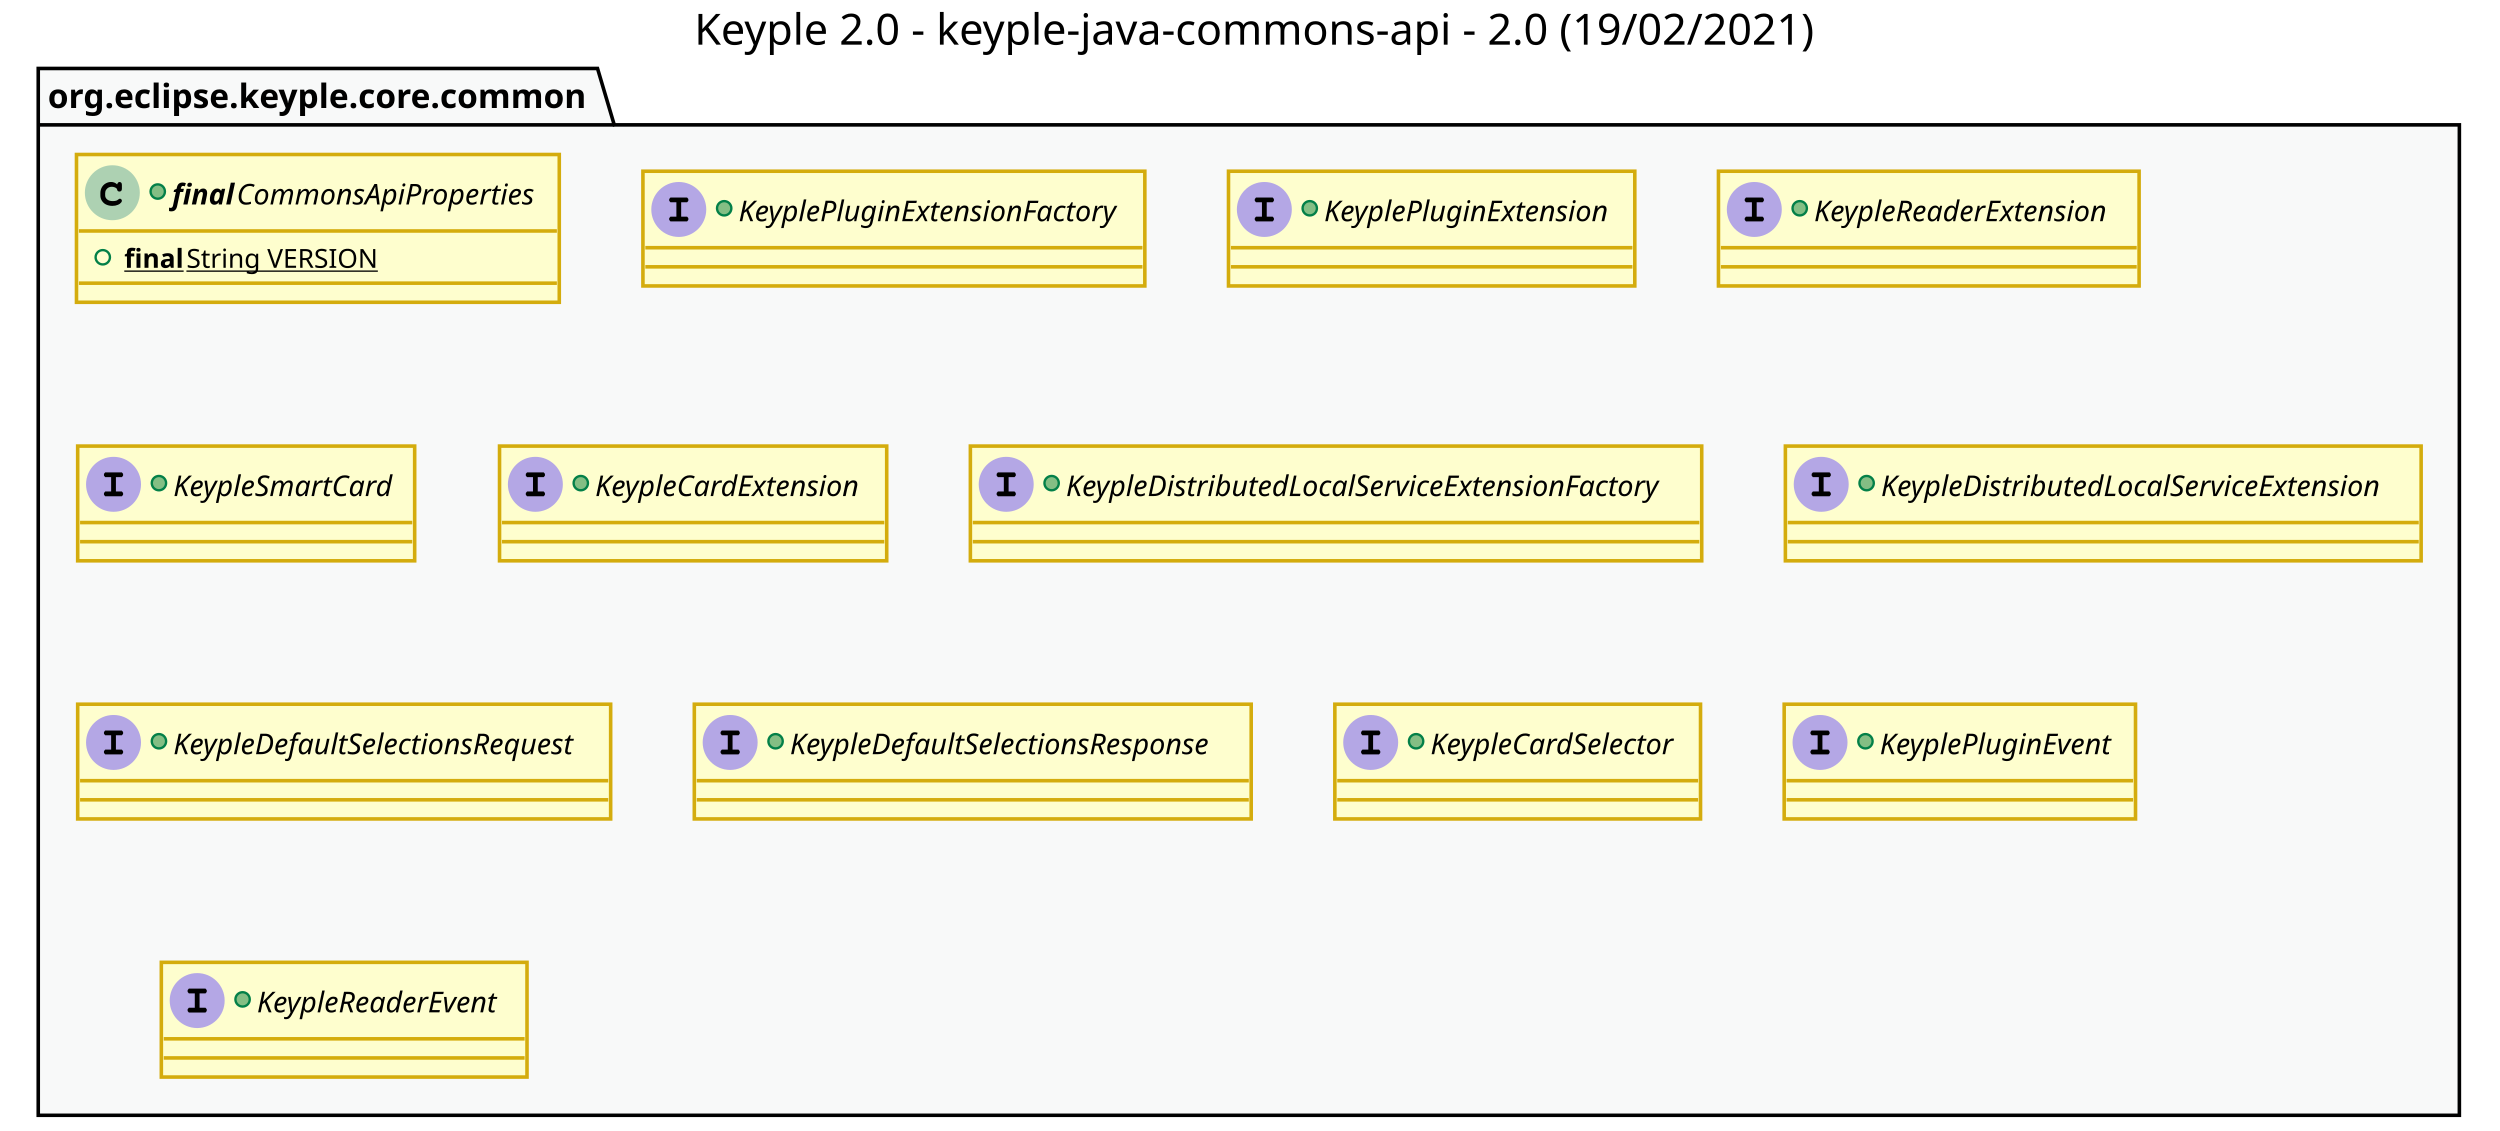
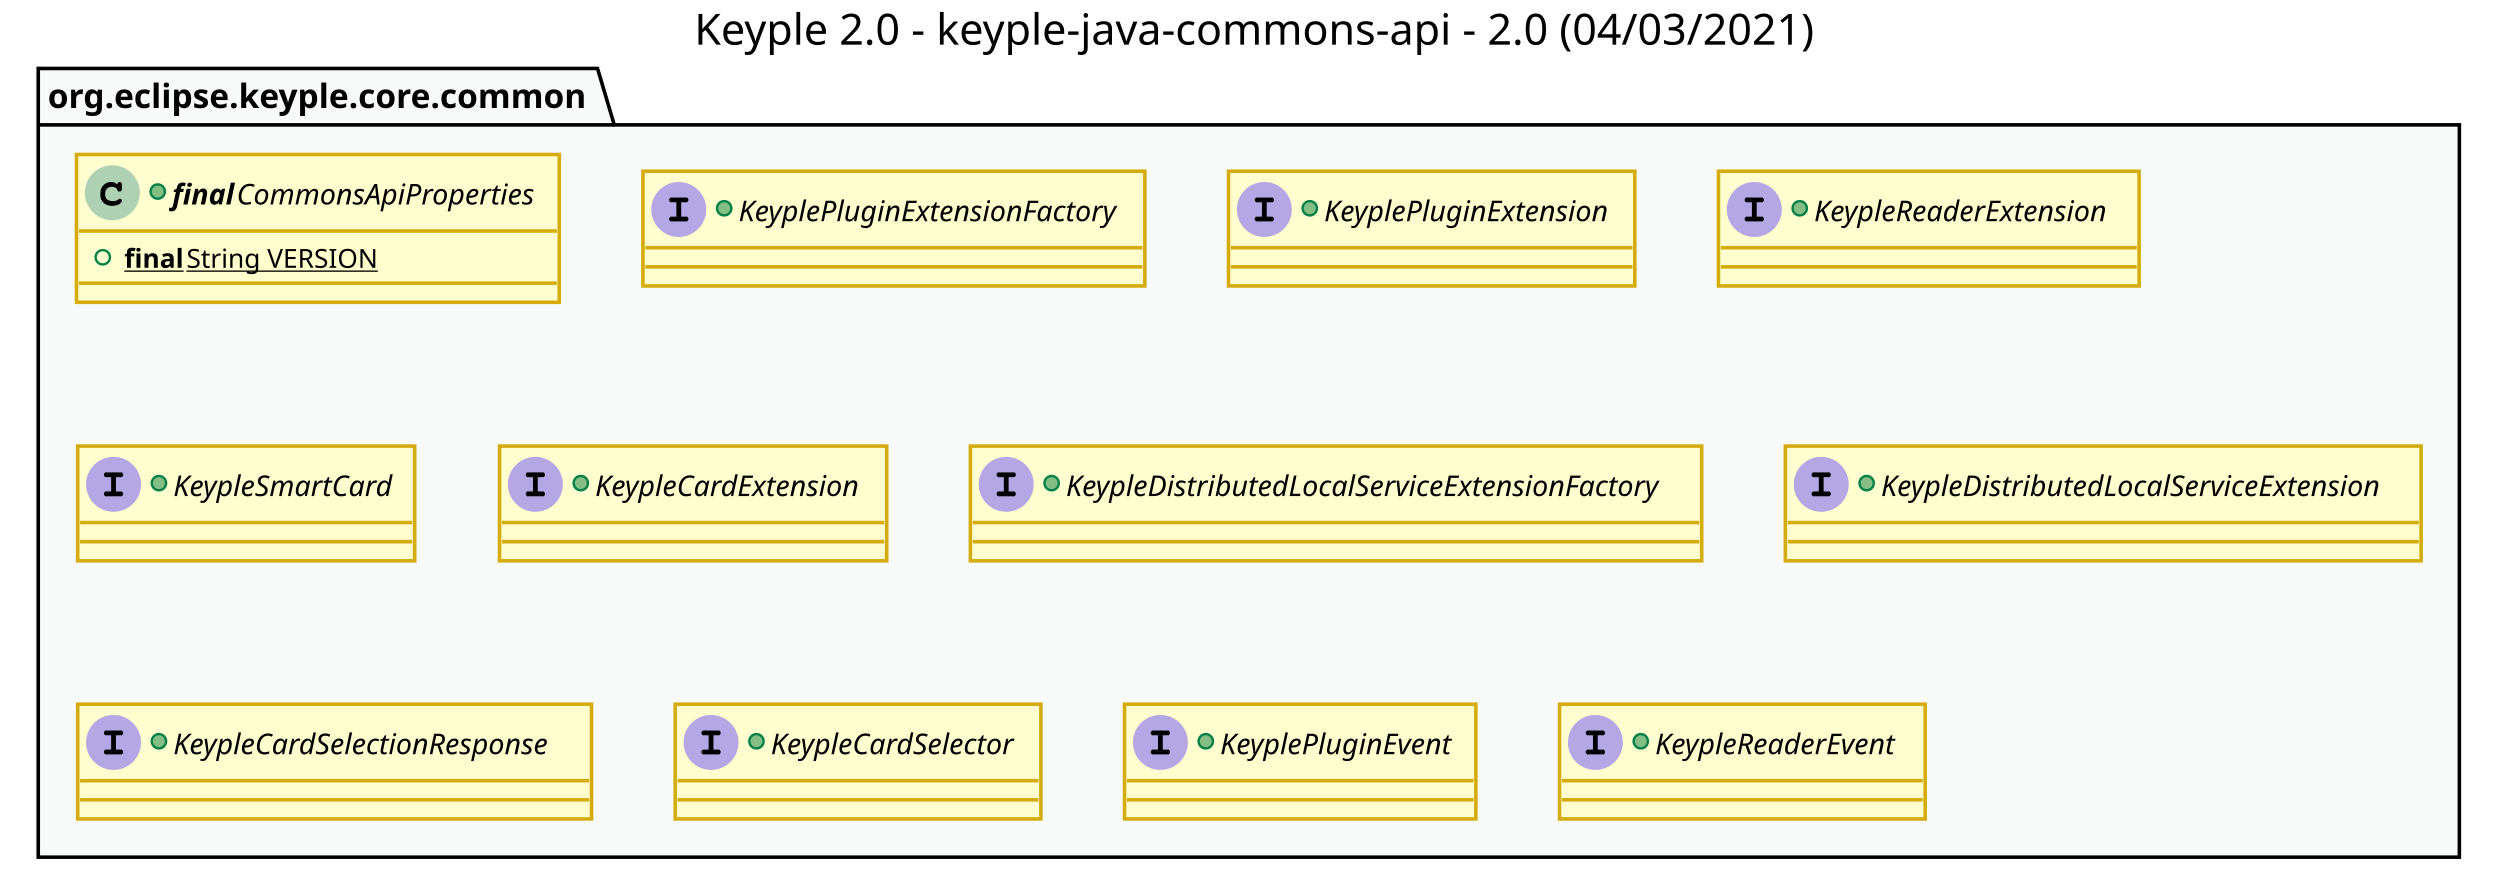
- <svg xmlns="http://www.w3.org/2000/svg" contentScriptType="application/ecmascript" contentStyleType="text/css" height="1182.5px" preserveAspectRatio="none" style="width:2615px;height:1182px;" version="1.1" viewBox="0 0 2615 1182" width="2615px" zoomAndPan="magnify">
+ <svg xmlns="http://www.w3.org/2000/svg" contentScriptType="application/ecmascript" contentStyleType="text/css" height="912.5px" preserveAspectRatio="none" style="width:2615px;height:912px;" version="1.1" viewBox="0 0 2615 912" width="2615px" zoomAndPan="magnify">
  <defs />
  <g>
-     <text fill="#000000" font-family="sans-serif" font-size="45" lengthAdjust="spacing" textLength="1130" x="726.25" y="46.714">Keyple 2.0 - keyple-java-commons-api - 2.0 (19/02/2021)</text>
-     <polygon fill="#F8F9F9" points="40,71.602,625,71.602,642.5,130.625,2572.5,130.625,2572.5,1166.602,40,1166.602,40,71.602" style="stroke:#000000;stroke-width:3.75;" />
+     <text fill="#000000" font-family="sans-serif" font-size="45" lengthAdjust="spacing" textLength="1130" x="726.25" y="46.714">Keyple 2.0 - keyple-java-commons-api - 2.0 (04/03/2021)</text>
+     <polygon fill="#F8F9F9" points="40,71.602,625,71.602,642.5,130.625,2572.5,130.625,2572.5,896.602,40,896.602,40,71.602" style="stroke:#000000;stroke-width:3.75;" />
    <line style="stroke:#000000;stroke-width:3.75;" x1="40" x2="642.5" y1="130.625" y2="130.625" />
    <text fill="#000000" font-family="sans-serif" font-size="35" font-weight="bold" lengthAdjust="spacing" textLength="570" x="50" y="112.935">org.eclipse.keyple.core.common</text>
    <rect codeLine="48" fill="#FEFECE" height="154.59" id="ApiProperties" style="stroke:#D4AC0D;stroke-width:3.75;" width="505" x="80" y="161.602" />
    <ellipse cx="117.5" cy="201.602" fill="#ADD1B2" rx="27.5" ry="27.5" style="stroke:#ADD1B2;stroke-width:2.5;" />
    <path d="M122.5,192.852 Q123.008,191.602 123.594,190.977 Q124.18,190.352 124.844,190.352 Q126.016,190.352 126.758,191.055 Q127.5,191.758 127.5,193.398 L127.5,197.305 Q127.5,198.945 126.797,199.648 Q126.094,200.352 125,200.352 Q124.023,200.352 123.398,199.922 Q122.773,199.492 122.5,198.359 Q122.383,197.578 121.953,197.148 Q121.172,196.328 119.766,195.859 Q118.359,195.352 116.953,195.352 Q115.195,195.352 113.711,196.055 Q112.266,196.758 111.133,198.32 Q110,199.883 110,202.031 L110,204.336 Q110,206.914 112.109,208.633 Q114.219,210.352 117.969,210.352 Q120.195,210.352 121.758,209.844 Q122.656,209.57 123.672,208.672 Q124.336,208.164 124.688,208.008 Q125.039,207.852 125.469,207.852 Q126.289,207.852 126.875,208.516 Q127.5,209.141 127.5,210.039 Q127.5,210.898 126.641,211.914 Q125.391,213.398 123.398,214.219 Q120.781,215.352 117.578,215.352 Q113.828,215.352 110.82,213.867 Q108.398,212.695 106.68,210.156 Q105,207.617 105,204.609 L105,201.875 Q105,198.75 106.484,196.016 Q108.008,193.281 110.625,191.836 Q113.281,190.352 116.25,190.352 Q118.047,190.352 119.609,190.977 Q121.172,191.602 122.5,192.852 Z " fill="#000000" />
    <ellipse cx="165" cy="200.352" fill="#84BE84" rx="7.5" ry="7.5" style="stroke:#038048;stroke-width:2.5;" />
    <text fill="#000000" font-family="sans-serif" font-size="30" font-style="italic" font-weight="bold" lengthAdjust="spacing" textLength="60" x="180" y="213.877">final</text>
    <text fill="#000000" font-family="sans-serif" font-size="30" font-style="italic" lengthAdjust="spacing" textLength="330" x="247.5" y="213.877">CommonsApiProperties</text>
    <line style="stroke:#D4AC0D;stroke-width:3.75;" x1="82.5" x2="582.5" y1="241.602" y2="241.602" />
    <ellipse cx="107.5" cy="269.102" fill="none" rx="7.5" ry="7.5" style="stroke:#038048;stroke-width:2.5;" />
    <text fill="#000000" font-family="sans-serif" font-size="27.5" font-weight="bold" lengthAdjust="spacing" text-decoration="underline" textLength="57.5" x="130" y="280.149">final</text>
    <text fill="#000000" font-family="sans-serif" font-size="27.5" lengthAdjust="spacing" text-decoration="underline" textLength="190" x="195" y="280.149">String VERSION</text>
    <line style="stroke:#D4AC0D;stroke-width:3.75;" x1="82.5" x2="582.5" y1="296.191" y2="296.191" />
    <rect codeLine="51" fill="#FEFECE" height="120" id="KeyplePluginExtensionFactory" style="stroke:#D4AC0D;stroke-width:3.75;" width="525" x="672.5" y="179.102" />
    <ellipse cx="710" cy="219.102" fill="#B4A7E5" rx="27.5" ry="27.5" style="stroke:#B4A7E5;stroke-width:2.5;" />
    <path d="M712.5,211.602 L712.5,226.602 L717.5,226.602 L718.711,226.602 L720,228.164 L720,229.102 L720,230.039 L718.711,231.602 L717.5,231.602 L702.5,231.602 L701.289,231.602 L700,230.039 L700,229.102 L700,228.164 L701.289,226.602 L702.5,226.602 L707.5,226.602 L707.5,211.602 L702.5,211.602 L701.289,211.602 L700,210.039 L700,209.102 L700,208.164 L701.289,206.602 L702.5,206.602 L717.5,206.602 L718.711,206.602 L720,208.164 L720,209.102 L720,210.039 L718.711,211.602 L717.5,211.602 L712.5,211.602 Z " fill="#000000" />
    <ellipse cx="757.5" cy="217.852" fill="#84BE84" rx="7.5" ry="7.5" style="stroke:#038048;stroke-width:2.5;" />
    <text fill="#000000" font-family="sans-serif" font-size="30" font-style="italic" lengthAdjust="spacing" textLength="417.5" x="772.5" y="231.377">KeyplePluginExtensionFactory</text>
    <line style="stroke:#D4AC0D;stroke-width:3.75;" x1="675" x2="1195" y1="259.102" y2="259.102" />
    <line style="stroke:#D4AC0D;stroke-width:3.75;" x1="675" x2="1195" y1="279.102" y2="279.102" />
    <rect codeLine="53" fill="#FEFECE" height="120" id="KeyplePluginExtension" style="stroke:#D4AC0D;stroke-width:3.75;" width="425" x="1285" y="179.102" />
    <ellipse cx="1322.5" cy="219.102" fill="#B4A7E5" rx="27.5" ry="27.5" style="stroke:#B4A7E5;stroke-width:2.5;" />
    <path d="M1325,211.602 L1325,226.602 L1330,226.602 L1331.211,226.602 L1332.5,228.164 L1332.5,229.102 L1332.5,230.039 L1331.211,231.602 L1330,231.602 L1315,231.602 L1313.789,231.602 L1312.5,230.039 L1312.5,229.102 L1312.5,228.164 L1313.789,226.602 L1315,226.602 L1320,226.602 L1320,211.602 L1315,211.602 L1313.789,211.602 L1312.5,210.039 L1312.5,209.102 L1312.5,208.164 L1313.789,206.602 L1315,206.602 L1330,206.602 L1331.211,206.602 L1332.5,208.164 L1332.5,209.102 L1332.5,210.039 L1331.211,211.602 L1330,211.602 L1325,211.602 Z " fill="#000000" />
    <ellipse cx="1370" cy="217.852" fill="#84BE84" rx="7.5" ry="7.5" style="stroke:#038048;stroke-width:2.5;" />
    <text fill="#000000" font-family="sans-serif" font-size="30" font-style="italic" lengthAdjust="spacing" textLength="317.5" x="1385" y="231.377">KeyplePluginExtension</text>
    <line style="stroke:#D4AC0D;stroke-width:3.75;" x1="1287.5" x2="1707.5" y1="259.102" y2="259.102" />
    <line style="stroke:#D4AC0D;stroke-width:3.75;" x1="1287.5" x2="1707.5" y1="279.102" y2="279.102" />
    <rect codeLine="55" fill="#FEFECE" height="120" id="KeypleReaderExtension" style="stroke:#D4AC0D;stroke-width:3.75;" width="440" x="1797.5" y="179.102" />
    <ellipse cx="1835" cy="219.102" fill="#B4A7E5" rx="27.5" ry="27.5" style="stroke:#B4A7E5;stroke-width:2.5;" />
    <path d="M1837.5,211.602 L1837.5,226.602 L1842.5,226.602 L1843.711,226.602 L1845,228.164 L1845,229.102 L1845,230.039 L1843.711,231.602 L1842.5,231.602 L1827.5,231.602 L1826.289,231.602 L1825,230.039 L1825,229.102 L1825,228.164 L1826.289,226.602 L1827.5,226.602 L1832.5,226.602 L1832.5,211.602 L1827.5,211.602 L1826.289,211.602 L1825,210.039 L1825,209.102 L1825,208.164 L1826.289,206.602 L1827.5,206.602 L1842.5,206.602 L1843.711,206.602 L1845,208.164 L1845,209.102 L1845,210.039 L1843.711,211.602 L1842.5,211.602 L1837.5,211.602 Z " fill="#000000" />
    <ellipse cx="1882.5" cy="217.852" fill="#84BE84" rx="7.5" ry="7.5" style="stroke:#038048;stroke-width:2.5;" />
    <text fill="#000000" font-family="sans-serif" font-size="30" font-style="italic" lengthAdjust="spacing" textLength="332.5" x="1897.5" y="231.377">KeypleReaderExtension</text>
    <line style="stroke:#D4AC0D;stroke-width:3.75;" x1="1800" x2="2235" y1="259.102" y2="259.102" />
    <line style="stroke:#D4AC0D;stroke-width:3.75;" x1="1800" x2="2235" y1="279.102" y2="279.102" />
    <rect codeLine="57" fill="#FEFECE" height="120" id="KeypleSmartCard" style="stroke:#D4AC0D;stroke-width:3.75;" width="352.5" x="81.25" y="466.602" />
    <ellipse cx="118.75" cy="506.602" fill="#B4A7E5" rx="27.5" ry="27.5" style="stroke:#B4A7E5;stroke-width:2.5;" />
    <path d="M121.25,499.102 L121.25,514.102 L126.25,514.102 L127.461,514.102 L128.75,515.664 L128.75,516.602 L128.75,517.539 L127.461,519.102 L126.25,519.102 L111.25,519.102 L110.039,519.102 L108.75,517.539 L108.75,516.602 L108.75,515.664 L110.039,514.102 L111.25,514.102 L116.25,514.102 L116.25,499.102 L111.25,499.102 L110.039,499.102 L108.75,497.539 L108.75,496.602 L108.75,495.664 L110.039,494.102 L111.25,494.102 L126.25,494.102 L127.461,494.102 L128.75,495.664 L128.75,496.602 L128.75,497.539 L127.461,499.102 L126.25,499.102 L121.25,499.102 Z " fill="#000000" />
    <ellipse cx="166.25" cy="505.352" fill="#84BE84" rx="7.5" ry="7.5" style="stroke:#038048;stroke-width:2.5;" />
    <text fill="#000000" font-family="sans-serif" font-size="30" font-style="italic" lengthAdjust="spacing" textLength="245" x="181.25" y="518.877">KeypleSmartCard</text>
    <line style="stroke:#D4AC0D;stroke-width:3.75;" x1="83.75" x2="431.25" y1="546.602" y2="546.602" />
    <line style="stroke:#D4AC0D;stroke-width:3.75;" x1="83.75" x2="431.25" y1="566.602" y2="566.602" />
    <rect codeLine="59" fill="#FEFECE" height="120" id="KeypleCardExtension" style="stroke:#D4AC0D;stroke-width:3.75;" width="405" x="522.5" y="466.602" />
    <ellipse cx="560" cy="506.602" fill="#B4A7E5" rx="27.5" ry="27.5" style="stroke:#B4A7E5;stroke-width:2.5;" />
    <path d="M562.5,499.102 L562.5,514.102 L567.5,514.102 L568.711,514.102 L570,515.664 L570,516.602 L570,517.539 L568.711,519.102 L567.5,519.102 L552.5,519.102 L551.289,519.102 L550,517.539 L550,516.602 L550,515.664 L551.289,514.102 L552.5,514.102 L557.5,514.102 L557.5,499.102 L552.5,499.102 L551.289,499.102 L550,497.539 L550,496.602 L550,495.664 L551.289,494.102 L552.5,494.102 L567.5,494.102 L568.711,494.102 L570,495.664 L570,496.602 L570,497.539 L568.711,499.102 L567.5,499.102 L562.5,499.102 Z " fill="#000000" />
    <ellipse cx="607.5" cy="505.352" fill="#84BE84" rx="7.5" ry="7.5" style="stroke:#038048;stroke-width:2.5;" />
    <text fill="#000000" font-family="sans-serif" font-size="30" font-style="italic" lengthAdjust="spacing" textLength="297.5" x="622.5" y="518.877">KeypleCardExtension</text>
    <line style="stroke:#D4AC0D;stroke-width:3.75;" x1="525" x2="925" y1="546.602" y2="546.602" />
    <line style="stroke:#D4AC0D;stroke-width:3.75;" x1="525" x2="925" y1="566.602" y2="566.602" />
    <rect codeLine="61" fill="#FEFECE" height="120" id="KeypleDistributedLocalServiceExtensionFactory" style="stroke:#D4AC0D;stroke-width:3.75;" width="765" x="1015" y="466.602" />
    <ellipse cx="1052.5" cy="506.602" fill="#B4A7E5" rx="27.5" ry="27.5" style="stroke:#B4A7E5;stroke-width:2.5;" />
    <path d="M1055,499.102 L1055,514.102 L1060,514.102 L1061.211,514.102 L1062.5,515.664 L1062.5,516.602 L1062.5,517.539 L1061.211,519.102 L1060,519.102 L1045,519.102 L1043.789,519.102 L1042.5,517.539 L1042.5,516.602 L1042.5,515.664 L1043.789,514.102 L1045,514.102 L1050,514.102 L1050,499.102 L1045,499.102 L1043.789,499.102 L1042.5,497.539 L1042.5,496.602 L1042.5,495.664 L1043.789,494.102 L1045,494.102 L1060,494.102 L1061.211,494.102 L1062.5,495.664 L1062.5,496.602 L1062.5,497.539 L1061.211,499.102 L1060,499.102 L1055,499.102 Z " fill="#000000" />
    <ellipse cx="1100" cy="505.352" fill="#84BE84" rx="7.5" ry="7.5" style="stroke:#038048;stroke-width:2.5;" />
    <text fill="#000000" font-family="sans-serif" font-size="30" font-style="italic" lengthAdjust="spacing" textLength="657.5" x="1115" y="518.877">KeypleDistributedLocalServiceExtensionFactory</text>
    <line style="stroke:#D4AC0D;stroke-width:3.75;" x1="1017.5" x2="1777.5" y1="546.602" y2="546.602" />
    <line style="stroke:#D4AC0D;stroke-width:3.75;" x1="1017.5" x2="1777.5" y1="566.602" y2="566.602" />
    <rect codeLine="63" fill="#FEFECE" height="120" id="KeypleDistributedLocalServiceExtension" style="stroke:#D4AC0D;stroke-width:3.75;" width="665" x="1867.5" y="466.602" />
    <ellipse cx="1905" cy="506.602" fill="#B4A7E5" rx="27.5" ry="27.5" style="stroke:#B4A7E5;stroke-width:2.5;" />
    <path d="M1907.5,499.102 L1907.5,514.102 L1912.5,514.102 L1913.711,514.102 L1915,515.664 L1915,516.602 L1915,517.539 L1913.711,519.102 L1912.5,519.102 L1897.5,519.102 L1896.289,519.102 L1895,517.539 L1895,516.602 L1895,515.664 L1896.289,514.102 L1897.5,514.102 L1902.5,514.102 L1902.5,499.102 L1897.5,499.102 L1896.289,499.102 L1895,497.539 L1895,496.602 L1895,495.664 L1896.289,494.102 L1897.5,494.102 L1912.5,494.102 L1913.711,494.102 L1915,495.664 L1915,496.602 L1915,497.539 L1913.711,499.102 L1912.5,499.102 L1907.5,499.102 Z " fill="#000000" />
    <ellipse cx="1952.5" cy="505.352" fill="#84BE84" rx="7.5" ry="7.5" style="stroke:#038048;stroke-width:2.5;" />
    <text fill="#000000" font-family="sans-serif" font-size="30" font-style="italic" lengthAdjust="spacing" textLength="557.5" x="1967.5" y="518.877">KeypleDistributedLocalServiceExtension</text>
    <line style="stroke:#D4AC0D;stroke-width:3.75;" x1="1870" x2="2530" y1="546.602" y2="546.602" />
    <line style="stroke:#D4AC0D;stroke-width:3.75;" x1="1870" x2="2530" y1="566.602" y2="566.602" />
-     <rect codeLine="65" fill="#FEFECE" height="120" id="KeypleDefaultSelectionsRequest" style="stroke:#D4AC0D;stroke-width:3.75;" width="557.5" x="81.25" y="736.602" />
+     <rect codeLine="65" fill="#FEFECE" height="120" id="KeypleCardSelectionResponse" style="stroke:#D4AC0D;stroke-width:3.75;" width="537.5" x="81.25" y="736.602" />
    <ellipse cx="118.75" cy="776.602" fill="#B4A7E5" rx="27.5" ry="27.5" style="stroke:#B4A7E5;stroke-width:2.5;" />
    <path d="M121.25,769.102 L121.25,784.102 L126.25,784.102 L127.461,784.102 L128.75,785.664 L128.75,786.602 L128.75,787.539 L127.461,789.102 L126.25,789.102 L111.25,789.102 L110.039,789.102 L108.75,787.539 L108.75,786.602 L108.75,785.664 L110.039,784.102 L111.25,784.102 L116.25,784.102 L116.25,769.102 L111.25,769.102 L110.039,769.102 L108.75,767.539 L108.75,766.602 L108.75,765.664 L110.039,764.102 L111.25,764.102 L126.25,764.102 L127.461,764.102 L128.75,765.664 L128.75,766.602 L128.75,767.539 L127.461,769.102 L126.25,769.102 L121.25,769.102 Z " fill="#000000" />
    <ellipse cx="166.25" cy="775.352" fill="#84BE84" rx="7.5" ry="7.5" style="stroke:#038048;stroke-width:2.5;" />
-     <text fill="#000000" font-family="sans-serif" font-size="30" font-style="italic" lengthAdjust="spacing" textLength="450" x="181.25" y="788.877">KeypleDefaultSelectionsRequest</text>
-     <line style="stroke:#D4AC0D;stroke-width:3.75;" x1="83.75" x2="636.25" y1="816.602" y2="816.602" />
-     <line style="stroke:#D4AC0D;stroke-width:3.75;" x1="83.75" x2="636.25" y1="836.602" y2="836.602" />
-     <rect codeLine="67" fill="#FEFECE" height="120" id="KeypleDefaultSelectionsResponse" style="stroke:#D4AC0D;stroke-width:3.75;" width="582.5" x="726.25" y="736.602" />
-     <ellipse cx="763.75" cy="776.602" fill="#B4A7E5" rx="27.5" ry="27.5" style="stroke:#B4A7E5;stroke-width:2.5;" />
-     <path d="M766.25,769.102 L766.25,784.102 L771.25,784.102 L772.461,784.102 L773.75,785.664 L773.75,786.602 L773.75,787.539 L772.461,789.102 L771.25,789.102 L756.25,789.102 L755.039,789.102 L753.75,787.539 L753.75,786.602 L753.75,785.664 L755.039,784.102 L756.25,784.102 L761.25,784.102 L761.25,769.102 L756.25,769.102 L755.039,769.102 L753.75,767.539 L753.75,766.602 L753.75,765.664 L755.039,764.102 L756.25,764.102 L771.25,764.102 L772.461,764.102 L773.75,765.664 L773.75,766.602 L773.75,767.539 L772.461,769.102 L771.25,769.102 L766.25,769.102 Z " fill="#000000" />
-     <ellipse cx="811.25" cy="775.352" fill="#84BE84" rx="7.5" ry="7.5" style="stroke:#038048;stroke-width:2.5;" />
-     <text fill="#000000" font-family="sans-serif" font-size="30" font-style="italic" lengthAdjust="spacing" textLength="475" x="826.25" y="788.877">KeypleDefaultSelectionsResponse</text>
-     <line style="stroke:#D4AC0D;stroke-width:3.75;" x1="728.75" x2="1306.25" y1="816.602" y2="816.602" />
-     <line style="stroke:#D4AC0D;stroke-width:3.75;" x1="728.75" x2="1306.25" y1="836.602" y2="836.602" />
-     <rect codeLine="69" fill="#FEFECE" height="120" id="KeypleCardSelector" style="stroke:#D4AC0D;stroke-width:3.75;" width="382.5" x="1396.25" y="736.602" />
-     <ellipse cx="1433.75" cy="776.602" fill="#B4A7E5" rx="27.5" ry="27.5" style="stroke:#B4A7E5;stroke-width:2.5;" />
-     <path d="M1436.25,769.102 L1436.25,784.102 L1441.25,784.102 L1442.461,784.102 L1443.75,785.664 L1443.75,786.602 L1443.75,787.539 L1442.461,789.102 L1441.25,789.102 L1426.25,789.102 L1425.039,789.102 L1423.75,787.539 L1423.75,786.602 L1423.75,785.664 L1425.039,784.102 L1426.25,784.102 L1431.25,784.102 L1431.25,769.102 L1426.25,769.102 L1425.039,769.102 L1423.75,767.539 L1423.75,766.602 L1423.75,765.664 L1425.039,764.102 L1426.25,764.102 L1441.25,764.102 L1442.461,764.102 L1443.75,765.664 L1443.75,766.602 L1443.75,767.539 L1442.461,769.102 L1441.25,769.102 L1436.25,769.102 Z " fill="#000000" />
-     <ellipse cx="1481.25" cy="775.352" fill="#84BE84" rx="7.5" ry="7.5" style="stroke:#038048;stroke-width:2.5;" />
-     <text fill="#000000" font-family="sans-serif" font-size="30" font-style="italic" lengthAdjust="spacing" textLength="275" x="1496.25" y="788.877">KeypleCardSelector</text>
-     <line style="stroke:#D4AC0D;stroke-width:3.75;" x1="1398.75" x2="1776.25" y1="816.602" y2="816.602" />
-     <line style="stroke:#D4AC0D;stroke-width:3.75;" x1="1398.75" x2="1776.25" y1="836.602" y2="836.602" />
-     <rect codeLine="71" fill="#FEFECE" height="120" id="KeyplePluginEvent" style="stroke:#D4AC0D;stroke-width:3.75;" width="367.5" x="1866.25" y="736.602" />
-     <ellipse cx="1903.75" cy="776.602" fill="#B4A7E5" rx="27.5" ry="27.5" style="stroke:#B4A7E5;stroke-width:2.5;" />
-     <path d="M1906.25,769.102 L1906.25,784.102 L1911.25,784.102 L1912.461,784.102 L1913.75,785.664 L1913.75,786.602 L1913.75,787.539 L1912.461,789.102 L1911.25,789.102 L1896.25,789.102 L1895.039,789.102 L1893.75,787.539 L1893.75,786.602 L1893.75,785.664 L1895.039,784.102 L1896.25,784.102 L1901.25,784.102 L1901.25,769.102 L1896.25,769.102 L1895.039,769.102 L1893.75,767.539 L1893.75,766.602 L1893.75,765.664 L1895.039,764.102 L1896.25,764.102 L1911.25,764.102 L1912.461,764.102 L1913.75,765.664 L1913.75,766.602 L1913.75,767.539 L1912.461,769.102 L1911.25,769.102 L1906.25,769.102 Z " fill="#000000" />
-     <ellipse cx="1951.25" cy="775.352" fill="#84BE84" rx="7.5" ry="7.5" style="stroke:#038048;stroke-width:2.5;" />
-     <text fill="#000000" font-family="sans-serif" font-size="30" font-style="italic" lengthAdjust="spacing" textLength="260" x="1966.25" y="788.877">KeyplePluginEvent</text>
-     <line style="stroke:#D4AC0D;stroke-width:3.75;" x1="1868.75" x2="2231.25" y1="816.602" y2="816.602" />
-     <line style="stroke:#D4AC0D;stroke-width:3.75;" x1="1868.75" x2="2231.25" y1="836.602" y2="836.602" />
-     <rect codeLine="73" fill="#FEFECE" height="120" id="KeypleReaderEvent" style="stroke:#D4AC0D;stroke-width:3.75;" width="382.5" x="168.75" y="1006.602" />
-     <ellipse cx="206.25" cy="1046.602" fill="#B4A7E5" rx="27.5" ry="27.5" style="stroke:#B4A7E5;stroke-width:2.5;" />
-     <path d="M208.75,1039.102 L208.75,1054.102 L213.75,1054.102 L214.961,1054.102 L216.25,1055.664 L216.25,1056.602 L216.25,1057.539 L214.961,1059.102 L213.75,1059.102 L198.75,1059.102 L197.539,1059.102 L196.25,1057.539 L196.25,1056.602 L196.25,1055.664 L197.539,1054.102 L198.75,1054.102 L203.75,1054.102 L203.75,1039.102 L198.75,1039.102 L197.539,1039.102 L196.25,1037.539 L196.25,1036.602 L196.25,1035.664 L197.539,1034.102 L198.75,1034.102 L213.75,1034.102 L214.961,1034.102 L216.25,1035.664 L216.25,1036.602 L216.25,1037.539 L214.961,1039.102 L213.75,1039.102 L208.75,1039.102 Z " fill="#000000" />
-     <ellipse cx="253.75" cy="1045.352" fill="#84BE84" rx="7.5" ry="7.5" style="stroke:#038048;stroke-width:2.5;" />
-     <text fill="#000000" font-family="sans-serif" font-size="30" font-style="italic" lengthAdjust="spacing" textLength="275" x="268.75" y="1058.877">KeypleReaderEvent</text>
-     <line style="stroke:#D4AC0D;stroke-width:3.75;" x1="171.25" x2="548.75" y1="1086.602" y2="1086.602" />
-     <line style="stroke:#D4AC0D;stroke-width:3.75;" x1="171.25" x2="548.75" y1="1106.602" y2="1106.602" />
+     <text fill="#000000" font-family="sans-serif" font-size="30" font-style="italic" lengthAdjust="spacing" textLength="430" x="181.25" y="788.877">KeypleCardSelectionResponse</text>
+     <line style="stroke:#D4AC0D;stroke-width:3.75;" x1="83.75" x2="616.25" y1="816.602" y2="816.602" />
+     <line style="stroke:#D4AC0D;stroke-width:3.75;" x1="83.75" x2="616.25" y1="836.602" y2="836.602" />
+     <rect codeLine="67" fill="#FEFECE" height="120" id="KeypleCardSelector" style="stroke:#D4AC0D;stroke-width:3.75;" width="382.5" x="706.25" y="736.602" />
+     <ellipse cx="743.75" cy="776.602" fill="#B4A7E5" rx="27.5" ry="27.5" style="stroke:#B4A7E5;stroke-width:2.5;" />
+     <path d="M746.25,769.102 L746.25,784.102 L751.25,784.102 L752.461,784.102 L753.75,785.664 L753.75,786.602 L753.75,787.539 L752.461,789.102 L751.25,789.102 L736.25,789.102 L735.039,789.102 L733.75,787.539 L733.75,786.602 L733.75,785.664 L735.039,784.102 L736.25,784.102 L741.25,784.102 L741.25,769.102 L736.25,769.102 L735.039,769.102 L733.75,767.539 L733.75,766.602 L733.75,765.664 L735.039,764.102 L736.25,764.102 L751.25,764.102 L752.461,764.102 L753.75,765.664 L753.75,766.602 L753.75,767.539 L752.461,769.102 L751.25,769.102 L746.25,769.102 Z " fill="#000000" />
+     <ellipse cx="791.25" cy="775.352" fill="#84BE84" rx="7.5" ry="7.5" style="stroke:#038048;stroke-width:2.5;" />
+     <text fill="#000000" font-family="sans-serif" font-size="30" font-style="italic" lengthAdjust="spacing" textLength="275" x="806.25" y="788.877">KeypleCardSelector</text>
+     <line style="stroke:#D4AC0D;stroke-width:3.75;" x1="708.75" x2="1086.25" y1="816.602" y2="816.602" />
+     <line style="stroke:#D4AC0D;stroke-width:3.75;" x1="708.75" x2="1086.25" y1="836.602" y2="836.602" />
+     <rect codeLine="69" fill="#FEFECE" height="120" id="KeyplePluginEvent" style="stroke:#D4AC0D;stroke-width:3.75;" width="367.5" x="1176.25" y="736.602" />
+     <ellipse cx="1213.75" cy="776.602" fill="#B4A7E5" rx="27.5" ry="27.5" style="stroke:#B4A7E5;stroke-width:2.5;" />
+     <path d="M1216.25,769.102 L1216.25,784.102 L1221.25,784.102 L1222.461,784.102 L1223.75,785.664 L1223.75,786.602 L1223.75,787.539 L1222.461,789.102 L1221.25,789.102 L1206.25,789.102 L1205.039,789.102 L1203.75,787.539 L1203.75,786.602 L1203.75,785.664 L1205.039,784.102 L1206.25,784.102 L1211.25,784.102 L1211.25,769.102 L1206.25,769.102 L1205.039,769.102 L1203.75,767.539 L1203.75,766.602 L1203.75,765.664 L1205.039,764.102 L1206.25,764.102 L1221.25,764.102 L1222.461,764.102 L1223.75,765.664 L1223.75,766.602 L1223.75,767.539 L1222.461,769.102 L1221.25,769.102 L1216.25,769.102 Z " fill="#000000" />
+     <ellipse cx="1261.25" cy="775.352" fill="#84BE84" rx="7.5" ry="7.5" style="stroke:#038048;stroke-width:2.5;" />
+     <text fill="#000000" font-family="sans-serif" font-size="30" font-style="italic" lengthAdjust="spacing" textLength="260" x="1276.25" y="788.877">KeyplePluginEvent</text>
+     <line style="stroke:#D4AC0D;stroke-width:3.75;" x1="1178.75" x2="1541.25" y1="816.602" y2="816.602" />
+     <line style="stroke:#D4AC0D;stroke-width:3.75;" x1="1178.75" x2="1541.25" y1="836.602" y2="836.602" />
+     <rect codeLine="71" fill="#FEFECE" height="120" id="KeypleReaderEvent" style="stroke:#D4AC0D;stroke-width:3.75;" width="382.5" x="1631.25" y="736.602" />
+     <ellipse cx="1668.75" cy="776.602" fill="#B4A7E5" rx="27.5" ry="27.5" style="stroke:#B4A7E5;stroke-width:2.5;" />
+     <path d="M1671.25,769.102 L1671.25,784.102 L1676.25,784.102 L1677.461,784.102 L1678.75,785.664 L1678.75,786.602 L1678.75,787.539 L1677.461,789.102 L1676.25,789.102 L1661.25,789.102 L1660.039,789.102 L1658.75,787.539 L1658.75,786.602 L1658.75,785.664 L1660.039,784.102 L1661.25,784.102 L1666.25,784.102 L1666.25,769.102 L1661.25,769.102 L1660.039,769.102 L1658.75,767.539 L1658.75,766.602 L1658.75,765.664 L1660.039,764.102 L1661.25,764.102 L1676.25,764.102 L1677.461,764.102 L1678.75,765.664 L1678.75,766.602 L1678.75,767.539 L1677.461,769.102 L1676.25,769.102 L1671.25,769.102 Z " fill="#000000" />
+     <ellipse cx="1716.25" cy="775.352" fill="#84BE84" rx="7.5" ry="7.5" style="stroke:#038048;stroke-width:2.5;" />
+     <text fill="#000000" font-family="sans-serif" font-size="30" font-style="italic" lengthAdjust="spacing" textLength="275" x="1731.25" y="788.877">KeypleReaderEvent</text>
+     <line style="stroke:#D4AC0D;stroke-width:3.75;" x1="1633.75" x2="2011.25" y1="816.602" y2="816.602" />
+     <line style="stroke:#D4AC0D;stroke-width:3.75;" x1="1633.75" x2="2011.25" y1="836.602" y2="836.602" />
  </g>
</svg>
